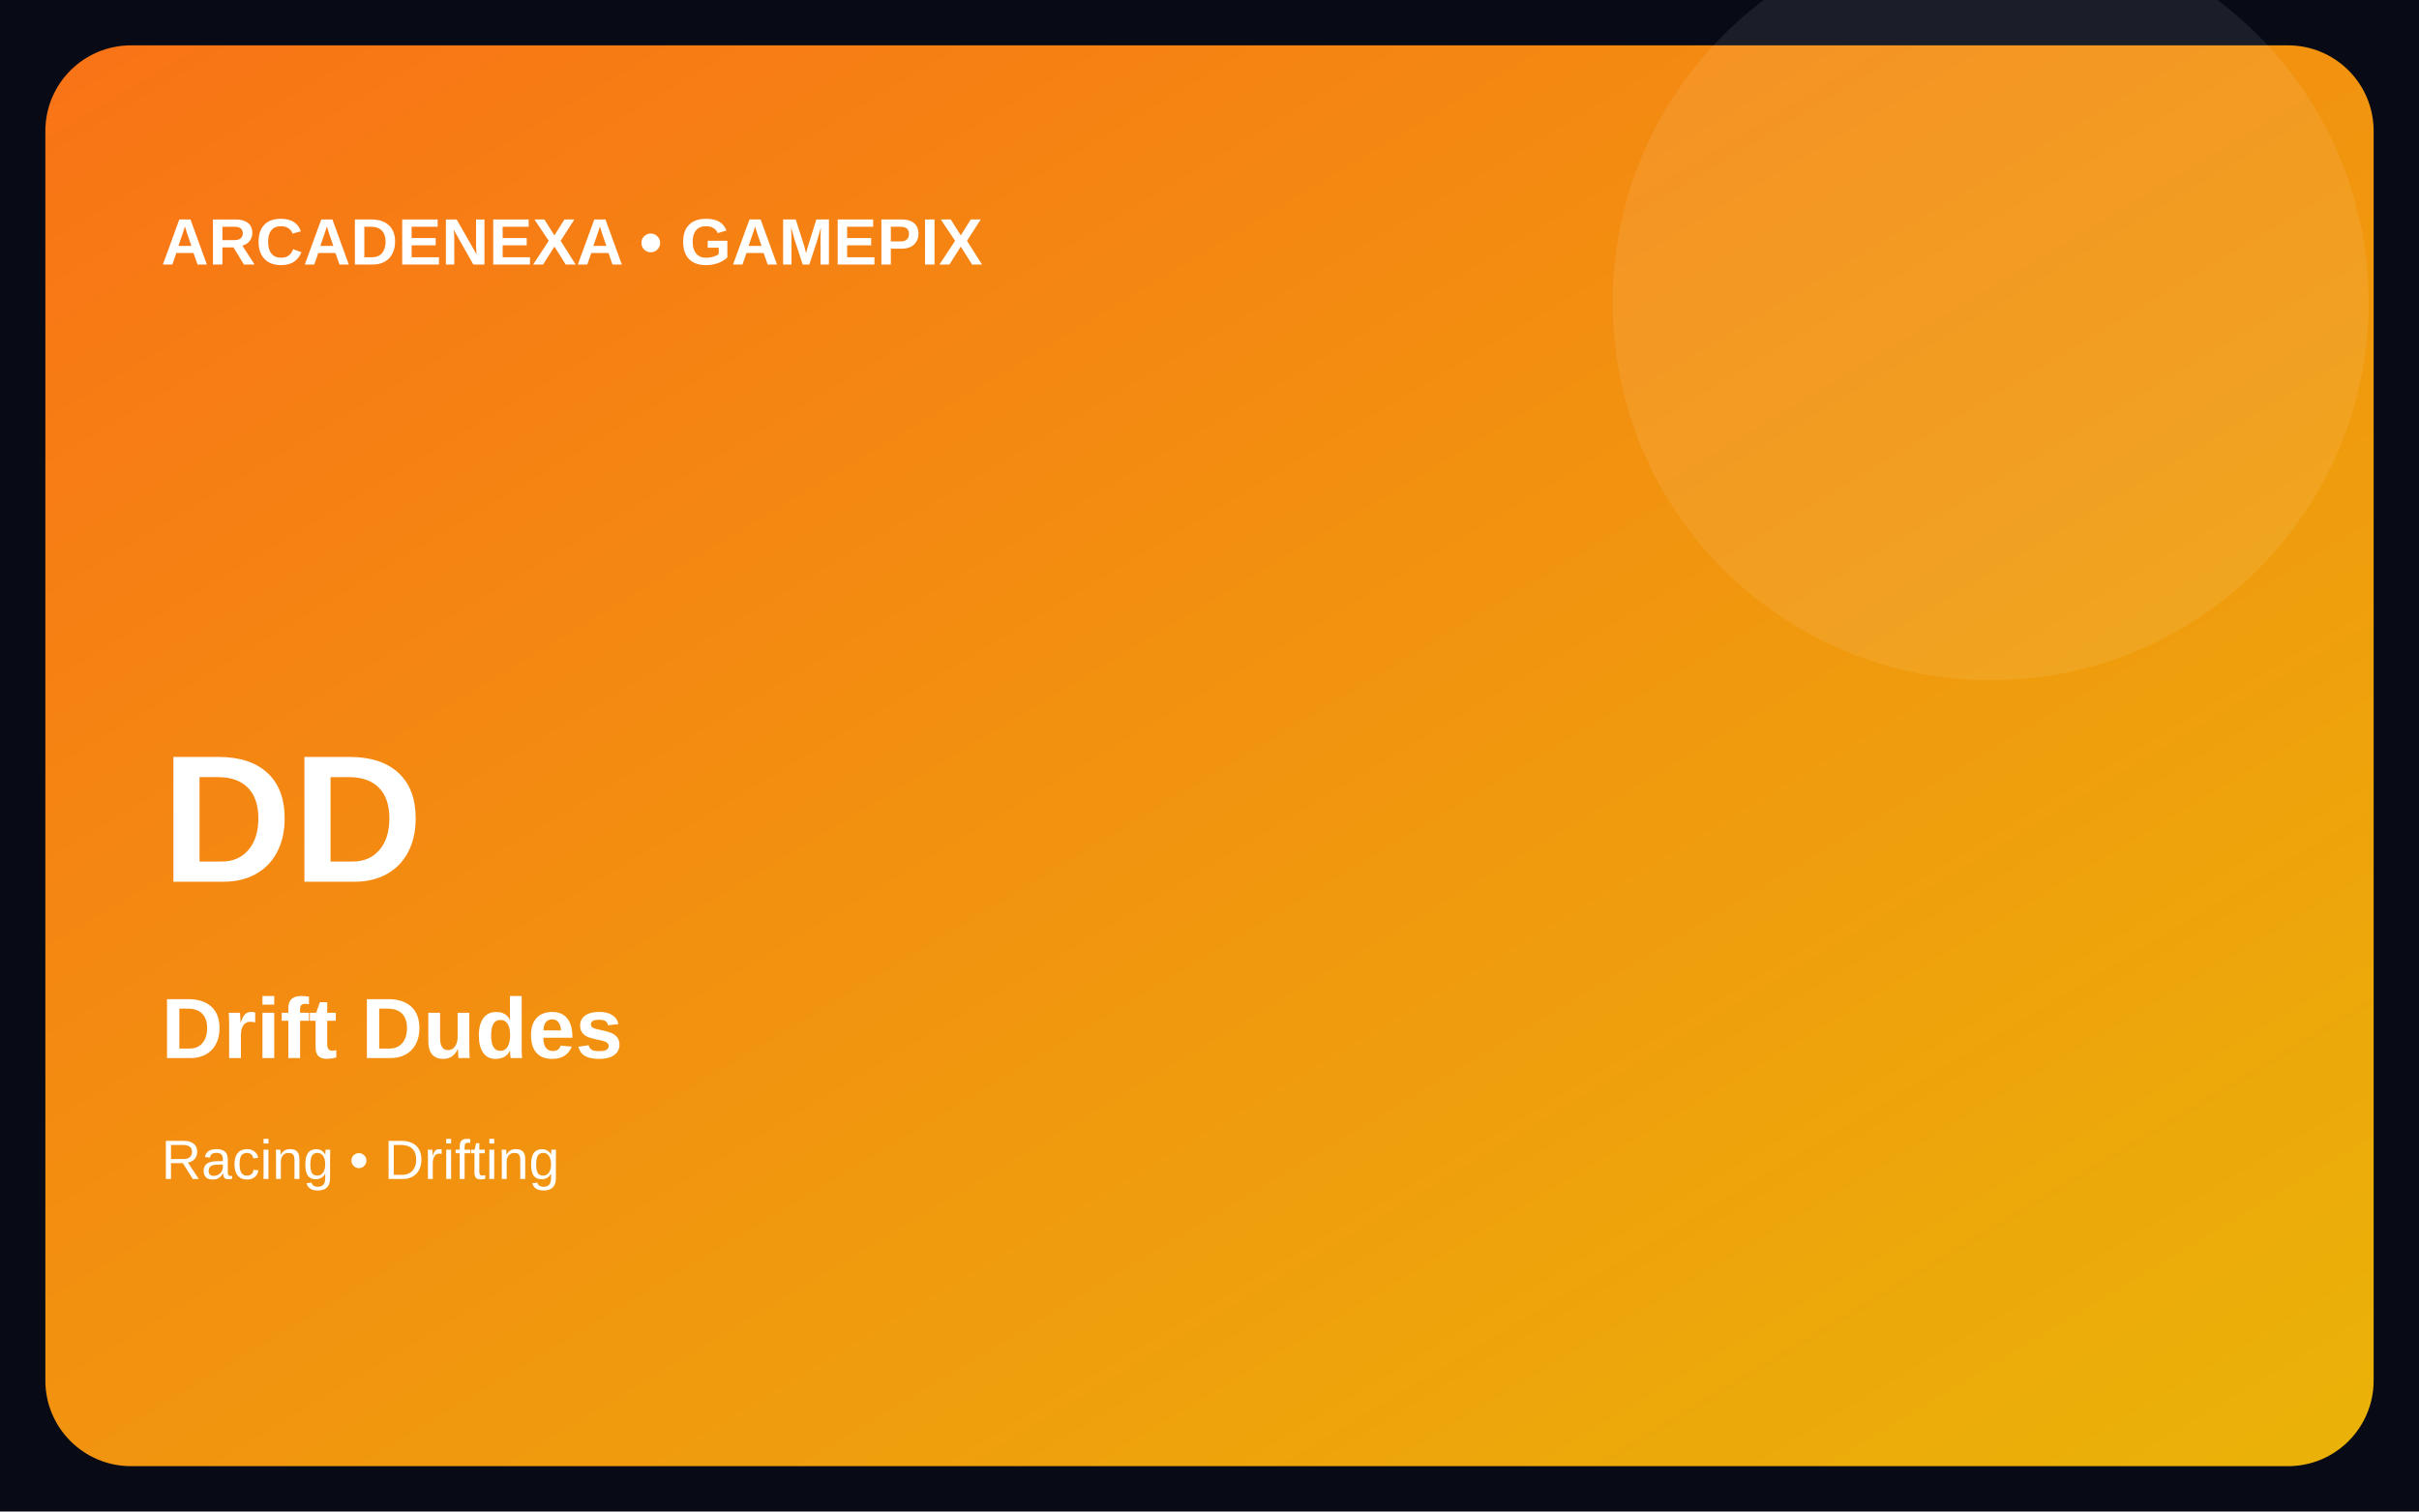
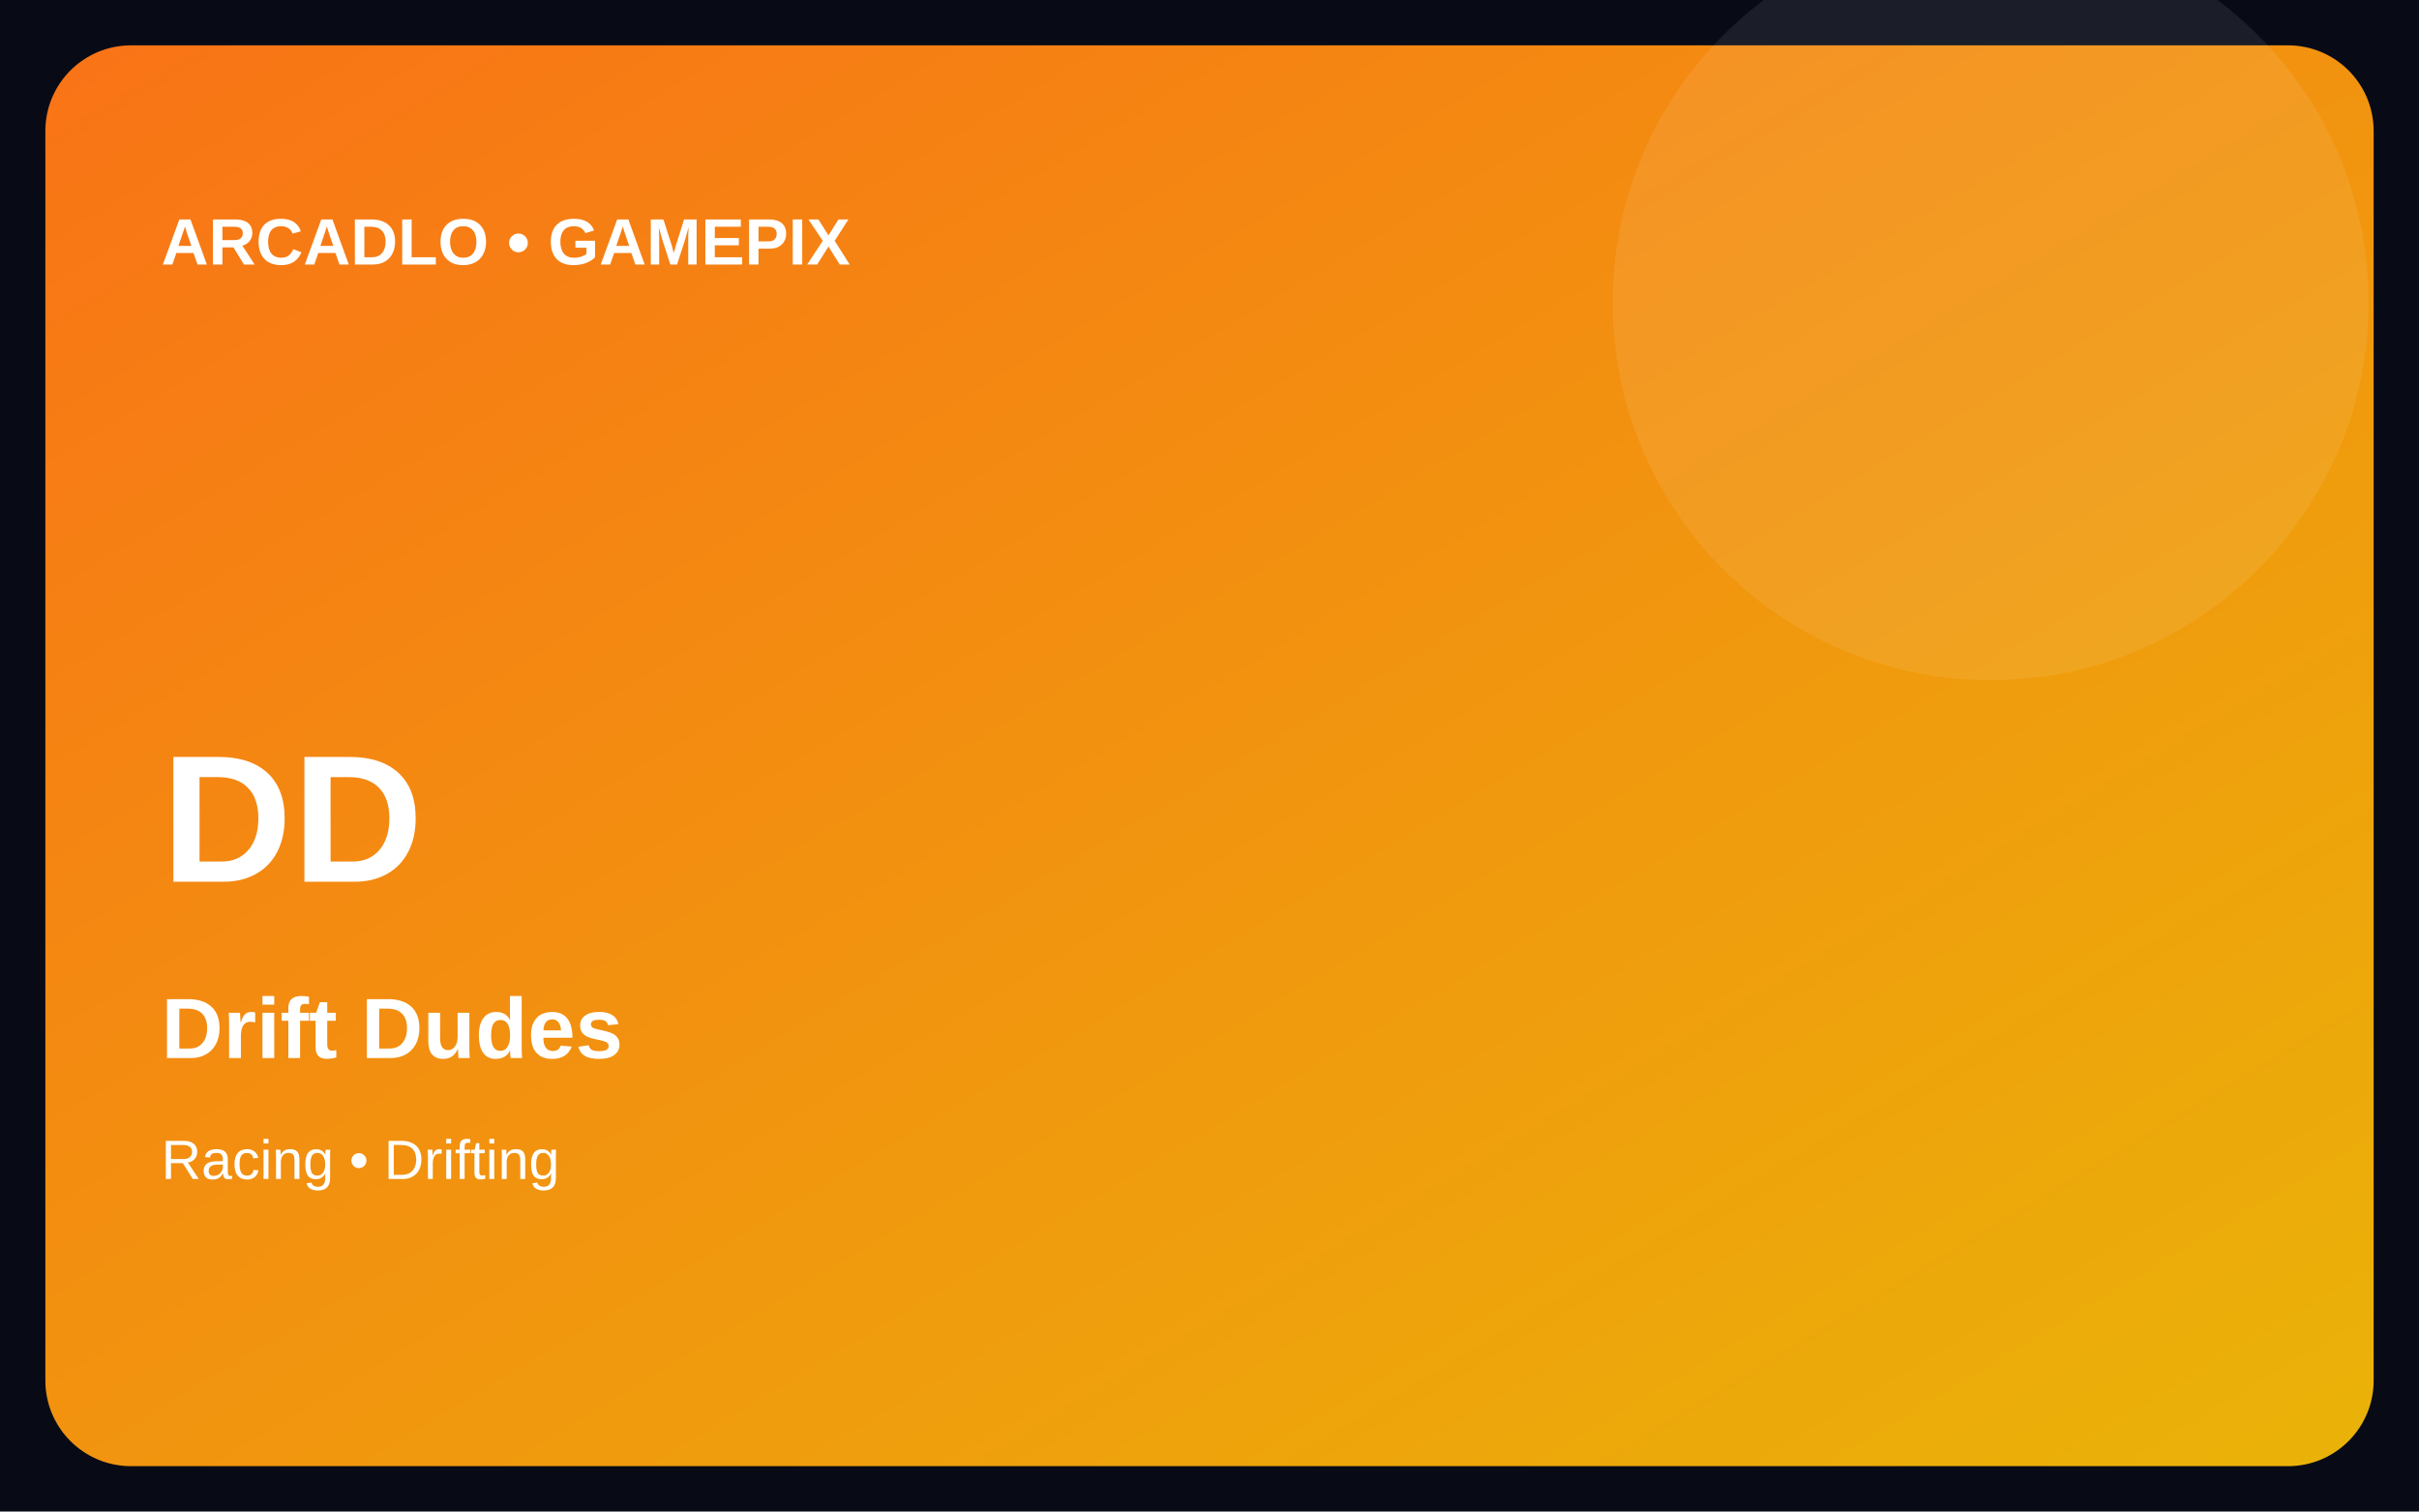
<svg xmlns="http://www.w3.org/2000/svg" width="960" height="600">
  <defs>
    <linearGradient id="g" x1="0" y1="0" x2="1" y2="1">
      <stop stop-color="#f97316" />
      <stop offset="1" stop-color="#eab308" />
    </linearGradient>
  </defs>
  <rect width="960" height="600" fill="#080b16" />
  <rect x="18" y="18" width="924" height="564" rx="34" fill="url(#g)" />
  <circle cx="790" cy="120" r="150" fill="#fff" opacity=".08" />
-   <text x="64" y="105" fill="#fff" font-family="Arial" font-size="26" font-weight="700">ARCADENEXA • GAMEPIX</text>
+   <text x="64" y="105" fill="#fff" font-family="Arial" font-size="26" font-weight="700">ARCADLO • GAMEPIX</text>
  <text x="64" y="350" fill="#fff" font-family="Arial" font-size="72" font-weight="900">DD</text>
  <text x="64" y="420" fill="#fff" font-family="Arial" font-size="34" font-weight="800">Drift Dudes</text>
  <text x="64" y="468" fill="#fff" font-family="Arial" font-size="22">Racing • Drifting</text>
</svg>
